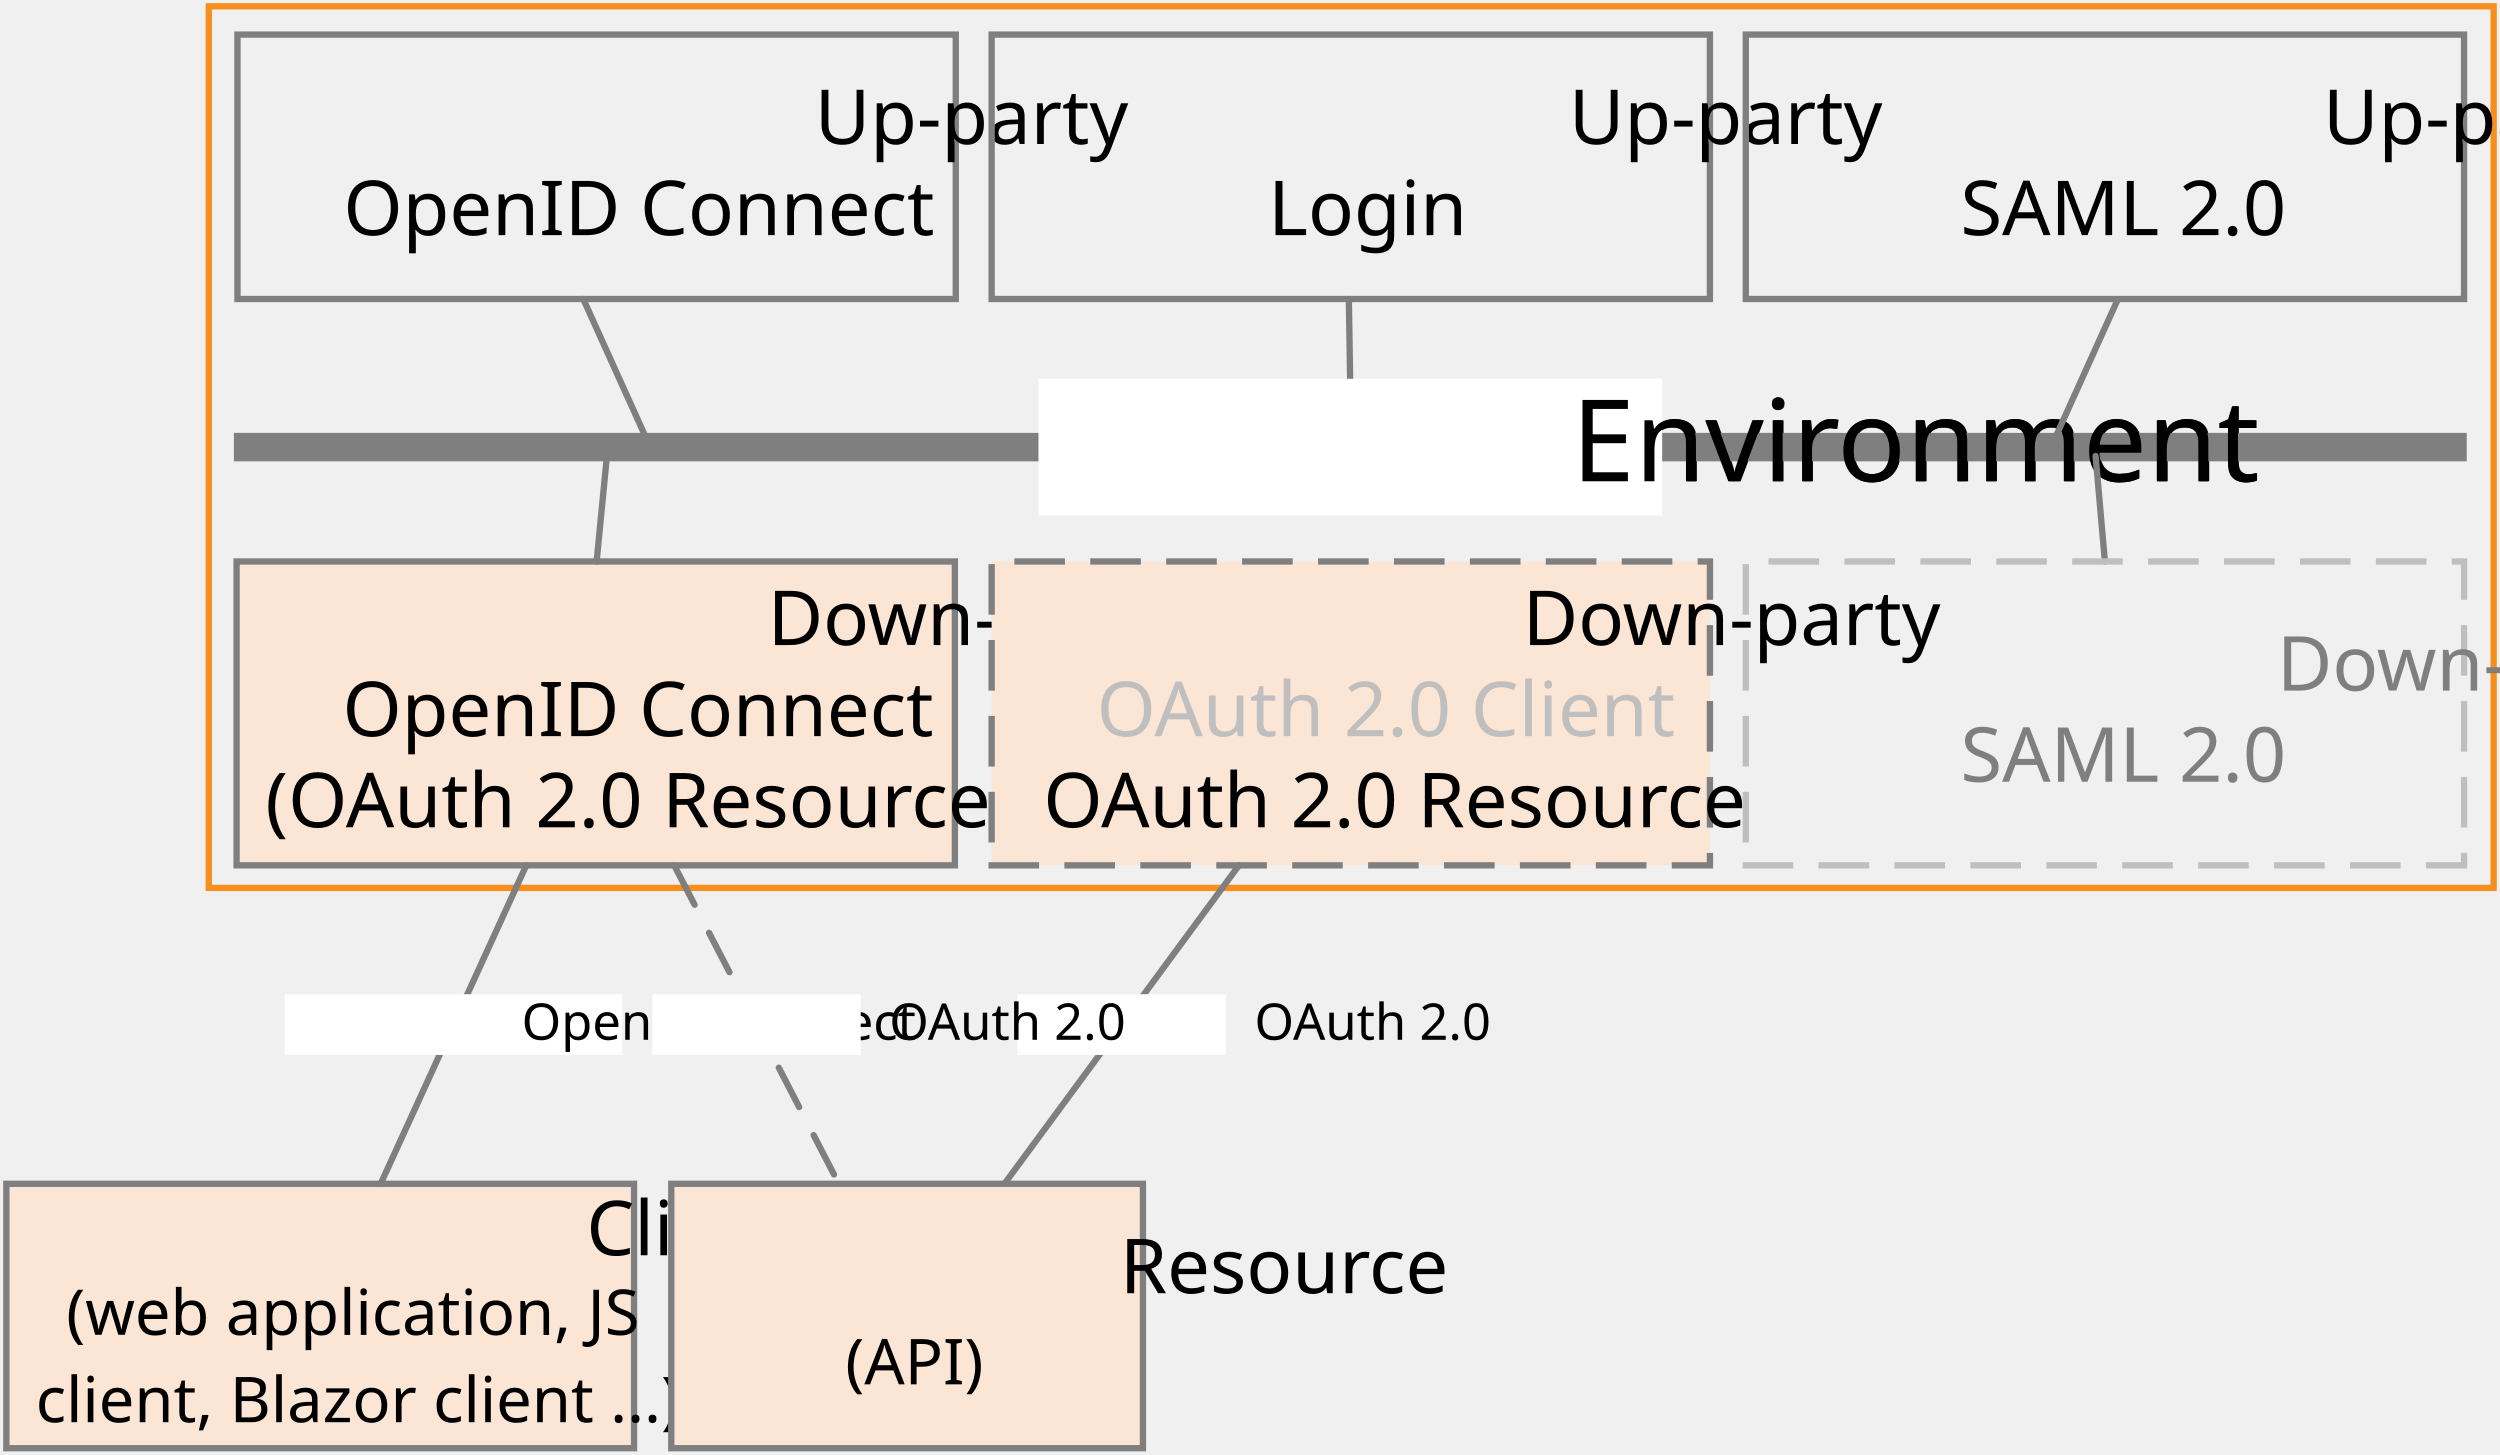
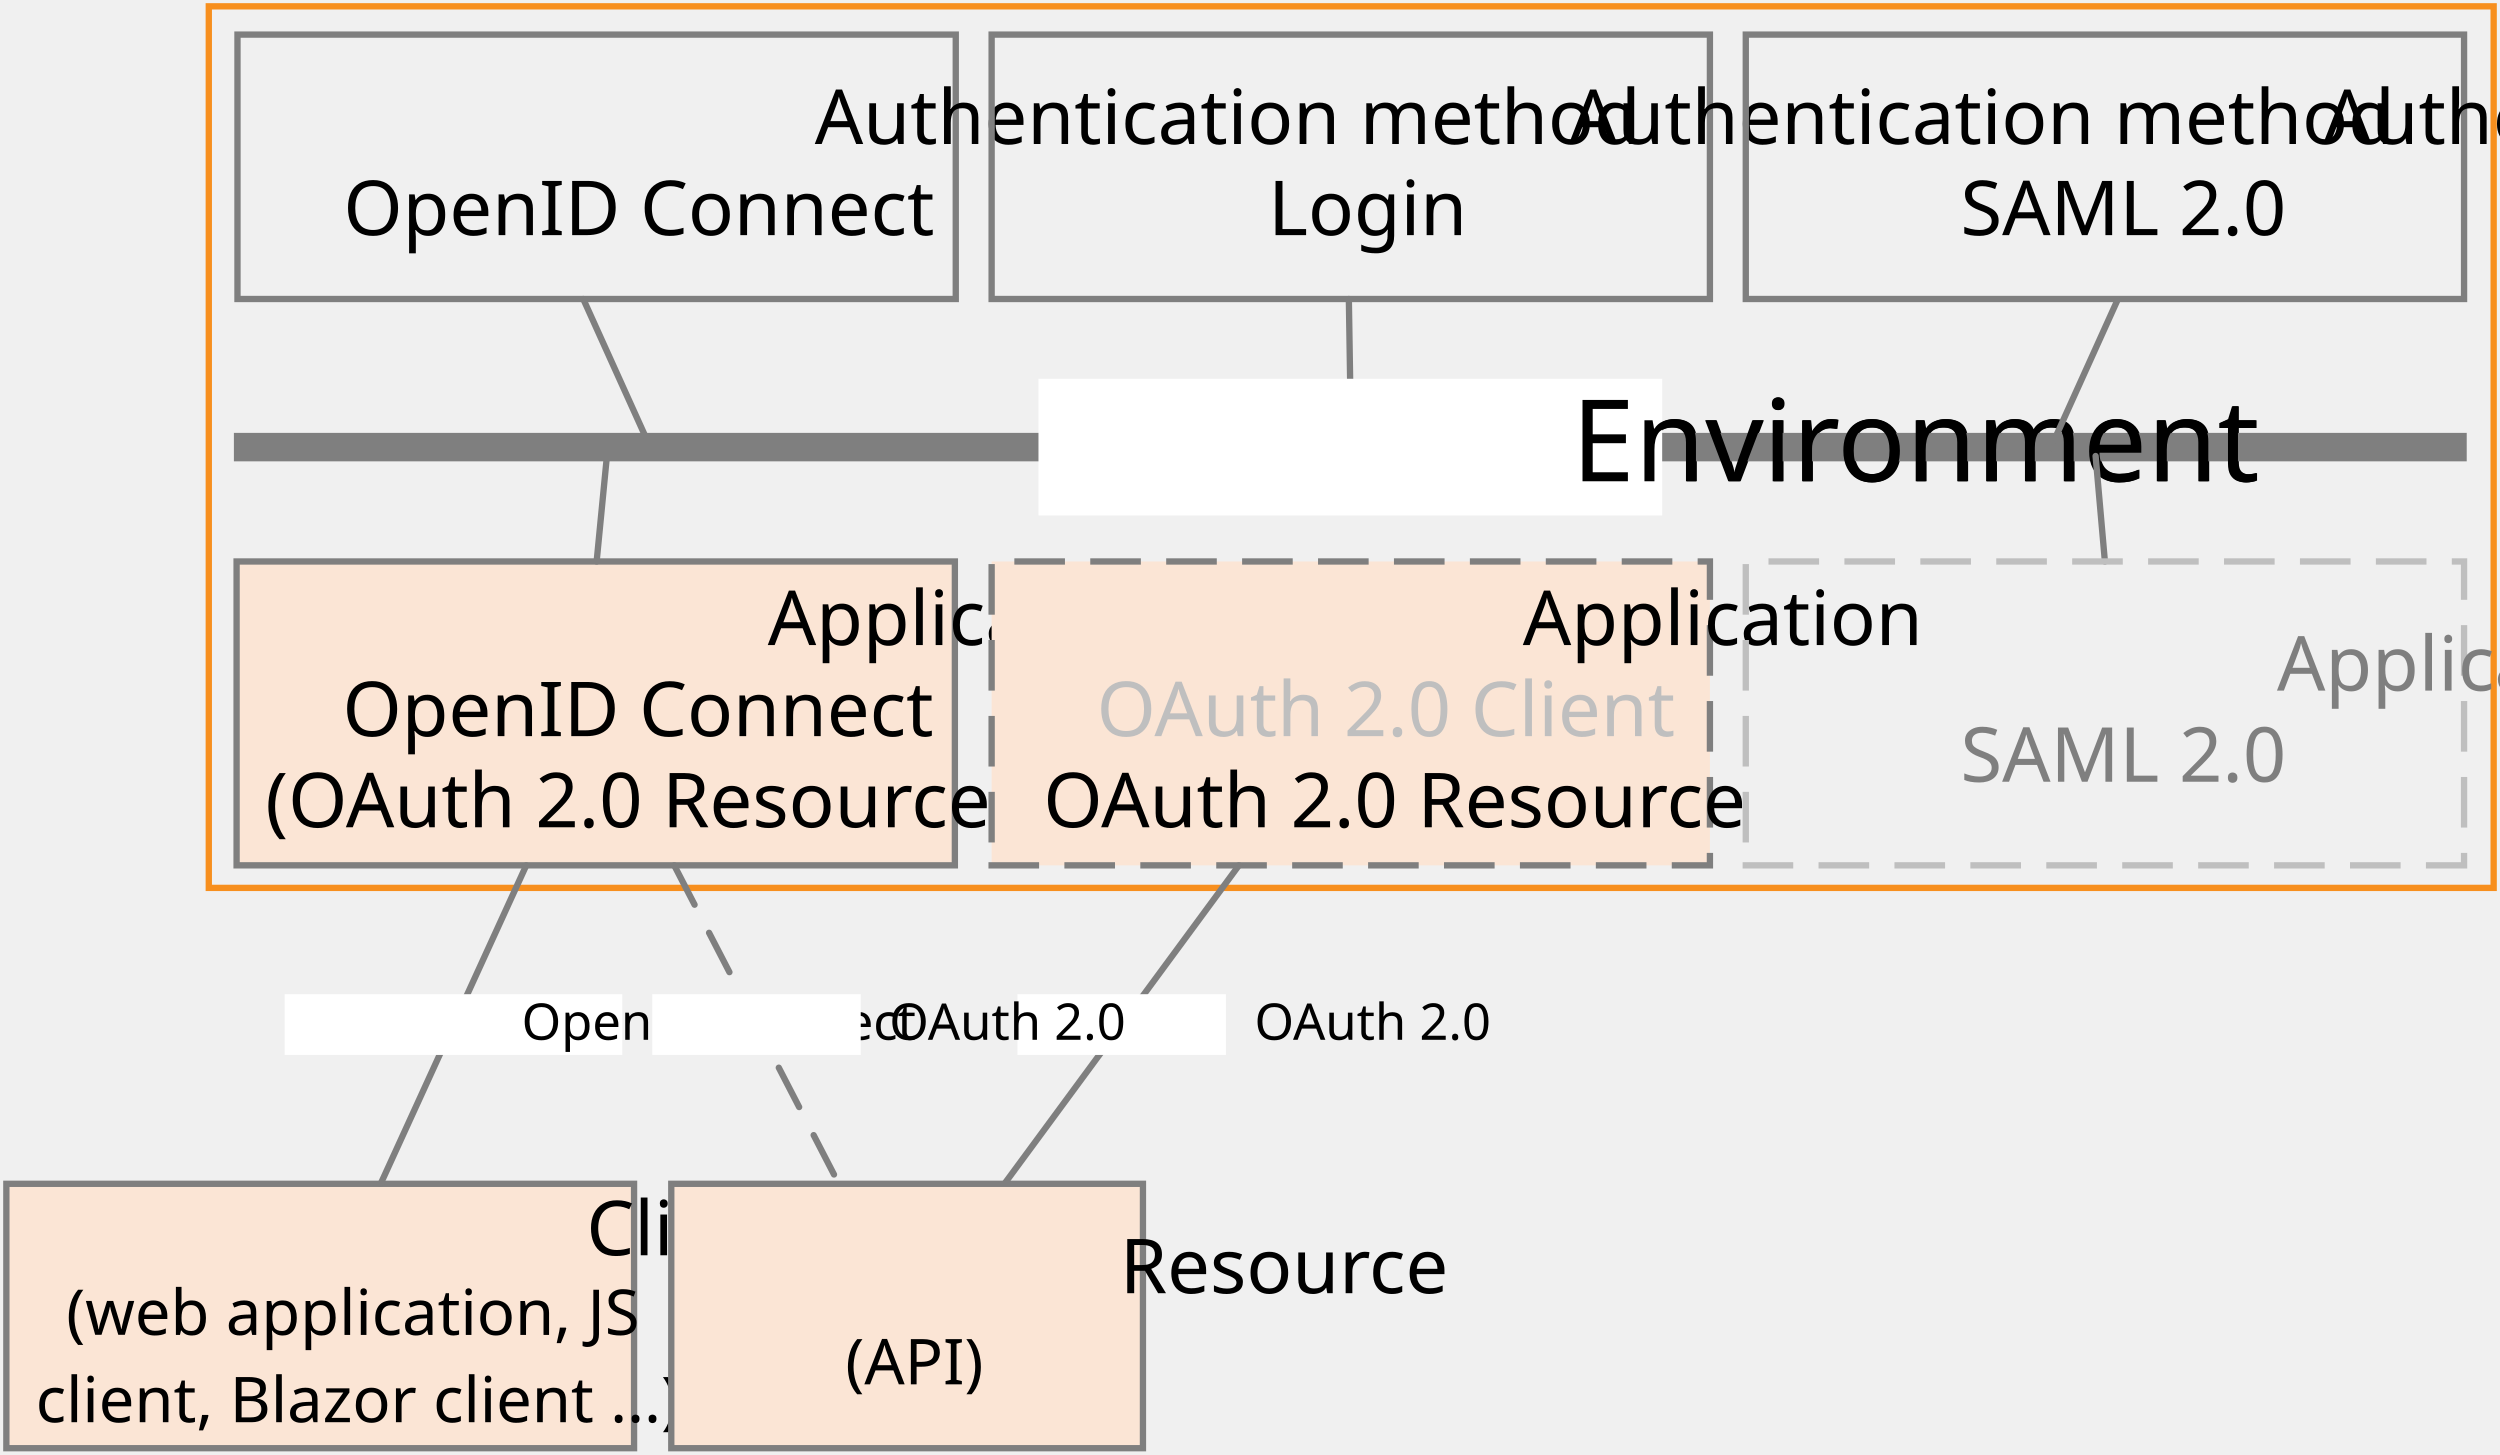
<svg xmlns="http://www.w3.org/2000/svg" xmlns:ns1="http://schemas.microsoft.com/visio/2003/SVGExtensions/" width="5.488in" height="3.193in" viewBox="0 0 395.13 229.897" xml:space="preserve" color-interpolation-filters="sRGB" class="st18">
  <ns1:documentProperties ns1:langID="1033" ns1:metric="true" ns1:viewMarkup="false" />
  <style type="text/css">
	
		.st1 {fill:none;stroke:#f78f1e;stroke-width:1}
		.st2 {fill:#000000;font-family:Calibri;font-size:1.5em}
		.st3 {fill:#fbe5d5;stroke:#7f7f7f;stroke-width:1}
		.st4 {fill:#000000;font-family:Calibri;font-size:1em}
		.st5 {font-size:1em}
		.st6 {fill:#fbe5d5;stroke:#7f7f7f;stroke-dasharray:7,5;stroke-width:1}
		.st7 {fill:#bfbfbf;font-size:1em}
		.st8 {font-size:0.833em}
		.st9 {stroke:#7f7f7f;stroke-linecap:round;stroke-linejoin:round;stroke-width:1}
		.st10 {fill:#ffffff;stroke:none;stroke-linecap:butt;stroke-width:7.2}
		.st11 {fill:#000000;font-family:Calibri;font-size:0.667em}
		.st12 {stroke:#7f7f7f;stroke-dasharray:7,5;stroke-linecap:round;stroke-linejoin:round;stroke-width:1}
		.st13 {fill:none;stroke:#7f7f7f;stroke-width:1}
		.st14 {fill:#4672c4;stroke:#7f7f7f;stroke-width:0.25}
		.st15 {stroke:#7f7f7f;stroke-linecap:butt;stroke-width:4.5}
		.st16 {fill:none;stroke:#bfbfbf;stroke-dasharray:7,5;stroke-width:1}
		.st17 {fill:#7f7f7f;font-family:Calibri;font-size:1em}
		.st18 {fill:none;fill-rule:evenodd;font-size:12px;overflow:visible;stroke-linecap:square;stroke-miterlimit:3}
	
	</style>
  <g ns1:mID="0" ns1:index="1" ns1:groupContext="foregroundPage">
    <ns1:pageProperties ns1:drawingScale="0.0393701" ns1:pageScale="0.0393701" ns1:drawingUnits="24" ns1:shadowOffsetX="8.50394" ns1:shadowOffsetY="-8.50394" />
    <ns1:layer ns1:name="Connector" ns1:index="0" />
    <g id="shape96-1" ns1:mID="96" ns1:groupContext="shape" transform="translate(32.9961,-89.5608)">
      <ns1:userDefs>
        <ns1:ud ns1:nameU="visVersion" ns1:val="VT0(15):26" />
      </ns1:userDefs>
      <ns1:textBlock ns1:margins="rect(4,4,4,4)" ns1:tabSpace="42.5197" />
      <ns1:textRect cx="180.567" cy="160.229" width="361.14" height="139.336" />
      <rect x="0" y="90.561" width="361.134" height="139.336" class="st1" />
      <text x="131.28" y="165.63" class="st2" ns1:langID="1033">
        <ns1:paragraph ns1:horizAlign="1" />
        <ns1:tabList />Environment</text>
    </g>
    <g id="shape98-4" ns1:mID="98" ns1:groupContext="shape" transform="translate(37.3898,-93.126)">
      <ns1:userDefs>
        <ns1:ud ns1:nameU="visVersion" ns1:val="VT0(15):26" />
      </ns1:userDefs>
      <ns1:textBlock ns1:margins="rect(4,4,4,4)" ns1:tabSpace="42.5197" />
      <ns1:textRect cx="56.764" cy="205.884" width="113.53" height="48.025" />
      <rect x="0" y="181.871" width="113.528" height="48.025" class="st3" />
      <text x="27.79" y="195.08" class="st4" ns1:langID="1033">
        <ns1:paragraph ns1:horizAlign="1" />
-         <ns1:tabList />Down-party <ns1:newlineChar />
+         <ns1:tabList />Application <ns1:newlineChar />
        <tspan x="16.74" dy="1.2em" class="st5">OpenID Connect<ns1:newlineChar />
        </tspan>
        <tspan x="4.54" dy="1.2em" class="st5">(OAuth 2.0 Resource)</tspan>
      </text>
    </g>
    <g id="shape99-9" ns1:mID="99" ns1:groupContext="shape" transform="translate(156.728,-93.126)">
      <ns1:userDefs>
        <ns1:ud ns1:nameU="visVersion" ns1:val="VT0(15):26" />
      </ns1:userDefs>
      <ns1:textBlock ns1:margins="rect(4,4,4,4)" ns1:tabSpace="42.5197" />
      <ns1:textRect cx="56.764" cy="205.884" width="113.53" height="48.025" />
      <path d="M0 229.9 L113.53 229.9 L113.53 181.87 L0 181.87 L0 229.9 Z" class="st6" />
      <text x="27.79" y="195.08" class="st4" ns1:langID="1033">
        <ns1:paragraph ns1:horizAlign="1" />
-         <ns1:tabList />Down-party <ns1:newlineChar />
+         <ns1:tabList />Application <ns1:newlineChar />
        <tspan x="16.59" dy="1.2em" class="st7">OAuth 2.0 Client<ns1:newlineChar />
        </tspan>
        <tspan x="8.17" dy="1.2em" class="st5">OAuth 2.0 Resource</tspan>
      </text>
    </g>
    <g id="shape102-14" ns1:mID="102" ns1:groupContext="shape" transform="translate(1,-1)">
      <ns1:userDefs>
        <ns1:ud ns1:nameU="visVersion" ns1:val="VT0(15):26" />
      </ns1:userDefs>
      <ns1:textBlock ns1:margins="rect(4,4,4,4)" ns1:tabSpace="42.5197" />
      <ns1:textRect cx="49.606" cy="209.002" width="99.22" height="41.789" />
      <rect x="0" y="188.107" width="99.213" height="41.789" class="st3" />
      <text x="35.51" y="199.4" class="st4" ns1:langID="1033">
        <ns1:paragraph ns1:horizAlign="1" />
        <ns1:tabList />Client <ns1:newlineChar />
        <tspan x="9.46" dy="1.26em" class="st8">(web application, JS </tspan>
        <tspan x="4.65" dy="1.38em" class="st8">client, Blazor client ...)</tspan>
      </text>
    </g>
    <g id="shape103-19" ns1:mID="103" ns1:groupContext="shape" ns1:layerMember="0" transform="translate(83.1745,-93.126)">
      <ns1:textBlock ns1:margins="rect(4,4,4,4)" ns1:tabSpace="42.5197" />
      <ns1:textRect cx="-11.507" cy="255.065" width="63.18" height="17.604" />
      <path d="M0 229.9 L-23.01 280.23" class="st9" />
      <rect ns1:rectContext="textBkgnd" x="-38.189" y="250.265" width="53.363" height="9.6" class="st10" />
      <text x="-38.19" y="257.47" class="st11" ns1:langID="1033">
        <ns1:paragraph ns1:horizAlign="1" />
        <ns1:tabList />OpenID Connect</text>
    </g>
    <g id="shape104-24" ns1:mID="104" ns1:groupContext="shape" ns1:layerMember="0" transform="translate(195.813,-93.126)">
      <ns1:textBlock ns1:margins="rect(4,4,4,4)" ns1:tabSpace="42.5197" />
      <ns1:textRect cx="-18.53" cy="255.065" width="42.77" height="17.604" />
      <path d="M0 229.9 L-37.06 280.23" class="st9" />
      <rect ns1:rectContext="textBkgnd" x="-35.004" y="250.265" width="32.949" height="9.6" class="st10" />
      <text x="-35" y="257.47" class="st11" ns1:langID="1033">
        <ns1:paragraph ns1:horizAlign="1" />
        <ns1:tabList />OAuth 2.0</text>
    </g>
    <g id="shape105-29" ns1:mID="105" ns1:groupContext="shape" transform="translate(106.095,-1)">
      <ns1:userDefs>
        <ns1:ud ns1:nameU="visVersion" ns1:val="VT0(15):26" />
      </ns1:userDefs>
      <ns1:textBlock ns1:margins="rect(4,4,4,4)" ns1:tabSpace="42.5197" />
      <ns1:textRect cx="37.276" cy="209.002" width="74.56" height="41.789" />
      <rect x="0" y="188.107" width="74.551" height="41.789" class="st3" />
      <text x="14.75" y="205.4" class="st4" ns1:langID="1033">
        <ns1:paragraph ns1:horizAlign="1" />
        <ns1:tabList />Resource <ns1:newlineChar />
        <tspan x="27.51" dy="1.44em" class="st8">(API)</tspan>
      </text>
    </g>
    <g id="shape110-33" ns1:mID="110" ns1:groupContext="shape" ns1:layerMember="0" transform="translate(106.562,-93.126)">
      <ns1:textBlock ns1:margins="rect(4,4,4,4)" ns1:tabSpace="42.5197" />
      <ns1:textRect cx="13.006" cy="255.065" width="42.77" height="17.604" />
      <path d="M0 229.9 L26.01 280.23" class="st12" />
      <rect ns1:rectContext="textBkgnd" x="-3.469" y="250.265" width="32.949" height="9.6" class="st10" />
      <text x="-3.47" y="257.47" class="st11" ns1:langID="1033">
        <ns1:paragraph ns1:horizAlign="1" />
        <ns1:tabList />OAuth 2.0</text>
    </g>
    <g id="shape112-38" ns1:mID="112" ns1:groupContext="shape" transform="translate(37.5314,-182.639)">
      <ns1:userDefs>
        <ns1:ud ns1:nameU="visVersion" ns1:val="VT0(15):26" />
      </ns1:userDefs>
      <ns1:textBlock ns1:margins="rect(4,4,4,4)" ns1:tabSpace="42.5197" />
      <ns1:textRect cx="56.764" cy="209.002" width="113.53" height="41.789" />
      <rect x="0" y="188.107" width="113.528" height="41.789" class="st13" />
      <text x="35.08" y="205.4" class="st4" ns1:langID="1033">
        <ns1:paragraph ns1:horizAlign="1" />
-         <ns1:tabList />Up-party <ns1:newlineChar />
+         <ns1:tabList />Authentication method <ns1:newlineChar />
        <tspan x="16.74" dy="1.2em" class="st5">OpenID Connect</tspan>
      </text>
    </g>
    <g id="shape113-42" ns1:mID="113" ns1:groupContext="shape" transform="translate(156.728,-182.639)">
      <ns1:userDefs>
        <ns1:ud ns1:nameU="visVersion" ns1:val="VT0(15):26" />
      </ns1:userDefs>
      <ns1:textBlock ns1:margins="rect(4,4,4,4)" ns1:tabSpace="42.5197" />
      <ns1:textRect cx="56.764" cy="209.002" width="113.53" height="41.789" />
      <rect x="0" y="188.107" width="113.528" height="41.789" class="st13" />
      <text x="35.08" y="205.4" class="st4" ns1:langID="1033">
        <ns1:paragraph ns1:horizAlign="1" />
-         <ns1:tabList />Up-party <ns1:newlineChar />
+         <ns1:tabList />Authentication method <ns1:newlineChar />
        <tspan x="43.72" dy="1.2em" class="st5">Login</tspan>
      </text>
    </g>
    <g id="shape114-46" ns1:mID="114" ns1:groupContext="shape" transform="translate(275.925,-182.639)">
      <ns1:userDefs>
        <ns1:ud ns1:nameU="visVersion" ns1:val="VT0(15):26" />
      </ns1:userDefs>
      <ns1:textBlock ns1:margins="rect(4,4,4,4)" ns1:tabSpace="42.5197" />
      <ns1:textRect cx="56.764" cy="209.002" width="113.53" height="41.789" />
      <rect x="0" y="188.107" width="113.528" height="41.789" class="st13" />
      <text x="35.08" y="205.4" class="st4" ns1:langID="1033">
        <ns1:paragraph ns1:horizAlign="1" />
-         <ns1:tabList />Up-party <ns1:newlineChar />
+         <ns1:tabList />Authentication method <ns1:newlineChar />
        <tspan x="33.93" dy="1.2em" class="st5">SAML 2.0</tspan>
      </text>
    </g>
    <g id="shape115-50" ns1:mID="115" ns1:groupContext="shape" transform="translate(345.161,-157.825) scale(-1,1)">
      <ns1:userDefs>
        <ns1:ud ns1:nameU="visVersion" ns1:val="VT0(15):26" />
      </ns1:userDefs>
      <rect x="0" y="227.345" width="42.094" height="2.551" class="st14" />
    </g>
    <g id="shape116-52" ns1:mID="116" ns1:groupContext="shape" ns1:layerMember="0" transform="translate(206.289,-182.639)">
      <path d="M6.9 229.9 L7.27 253.31" class="st9" />
    </g>
    <g id="shape117-55" ns1:mID="117" ns1:groupContext="shape" transform="translate(81.752,-157.876)">
      <ns1:userDefs>
        <ns1:ud ns1:nameU="visVersion" ns1:val="VT0(15):26" />
      </ns1:userDefs>
      <rect x="0" y="227.345" width="42.094" height="2.551" class="st14" />
    </g>
    <g id="shape118-57" ns1:mID="118" ns1:groupContext="shape" ns1:layerMember="0" transform="translate(36.9646,-152.142)">
      <ns1:textBlock ns1:margins="rect(4,4,4,4)" ns1:tabSpace="42.5197" />
      <ns1:textRect cx="176.457" cy="222.81" width="108.4" height="29.604" />
      <path d="M0 222.81 L352.91 222.81" class="st15" />
      <rect ns1:rectContext="textBkgnd" x="127.168" y="212.01" width="98.578" height="21.6" class="st10" />
      <text x="127.17" y="228.21" class="st2" ns1:langID="1033">
        <ns1:paragraph ns1:horizAlign="1" />
        <ns1:tabList />Environment</text>
    </g>
    <g id="shape119-62" ns1:mID="119" ns1:groupContext="shape" ns1:layerMember="0" transform="translate(102.197,-157.876)">
      <path d="M-6.27 229.9 L-7.9 246.62" class="st9" />
    </g>
    <g id="shape120-65" ns1:mID="120" ns1:groupContext="shape" ns1:layerMember="0" transform="translate(90.4048,-182.639)">
      <path d="M1.78 229.9 L12.39 253.38" class="st9" />
    </g>
    <g id="shape121-68" ns1:mID="121" ns1:groupContext="shape" ns1:layerMember="0" transform="translate(324.866,-157.825)">
      <path d="M6.35 229.9 L7.82 246.57" class="st9" />
    </g>
    <g id="shape122-71" ns1:mID="122" ns1:groupContext="shape" ns1:layerMember="0" transform="translate(336.509,-182.588)">
      <path d="M-1.78 229.9 L-12.39 253.38" class="st9" />
    </g>
    <g id="shape111-74" ns1:mID="111" ns1:groupContext="shape" transform="translate(275.925,-93.126)">
      <ns1:userDefs>
        <ns1:ud ns1:nameU="visVersion" ns1:val="VT0(15):26" />
      </ns1:userDefs>
      <ns1:textBlock ns1:margins="rect(4,4,4,4)" ns1:tabSpace="42.5197" />
      <ns1:textRect cx="56.764" cy="205.884" width="113.53" height="48.025" />
      <path d="M0 229.9 L113.53 229.9 L113.53 181.87 L0 181.87 L0 229.9 Z" class="st16" />
      <text x="27.79" y="202.28" class="st17" ns1:langID="1033">
        <ns1:paragraph ns1:horizAlign="1" />
-         <ns1:tabList />Down-party <ns1:newlineChar />
+         <ns1:tabList />Application <ns1:newlineChar />
        <tspan x="33.93" dy="1.2em" class="st5">SAML 2.0</tspan>
      </text>
    </g>
  </g>
</svg>
